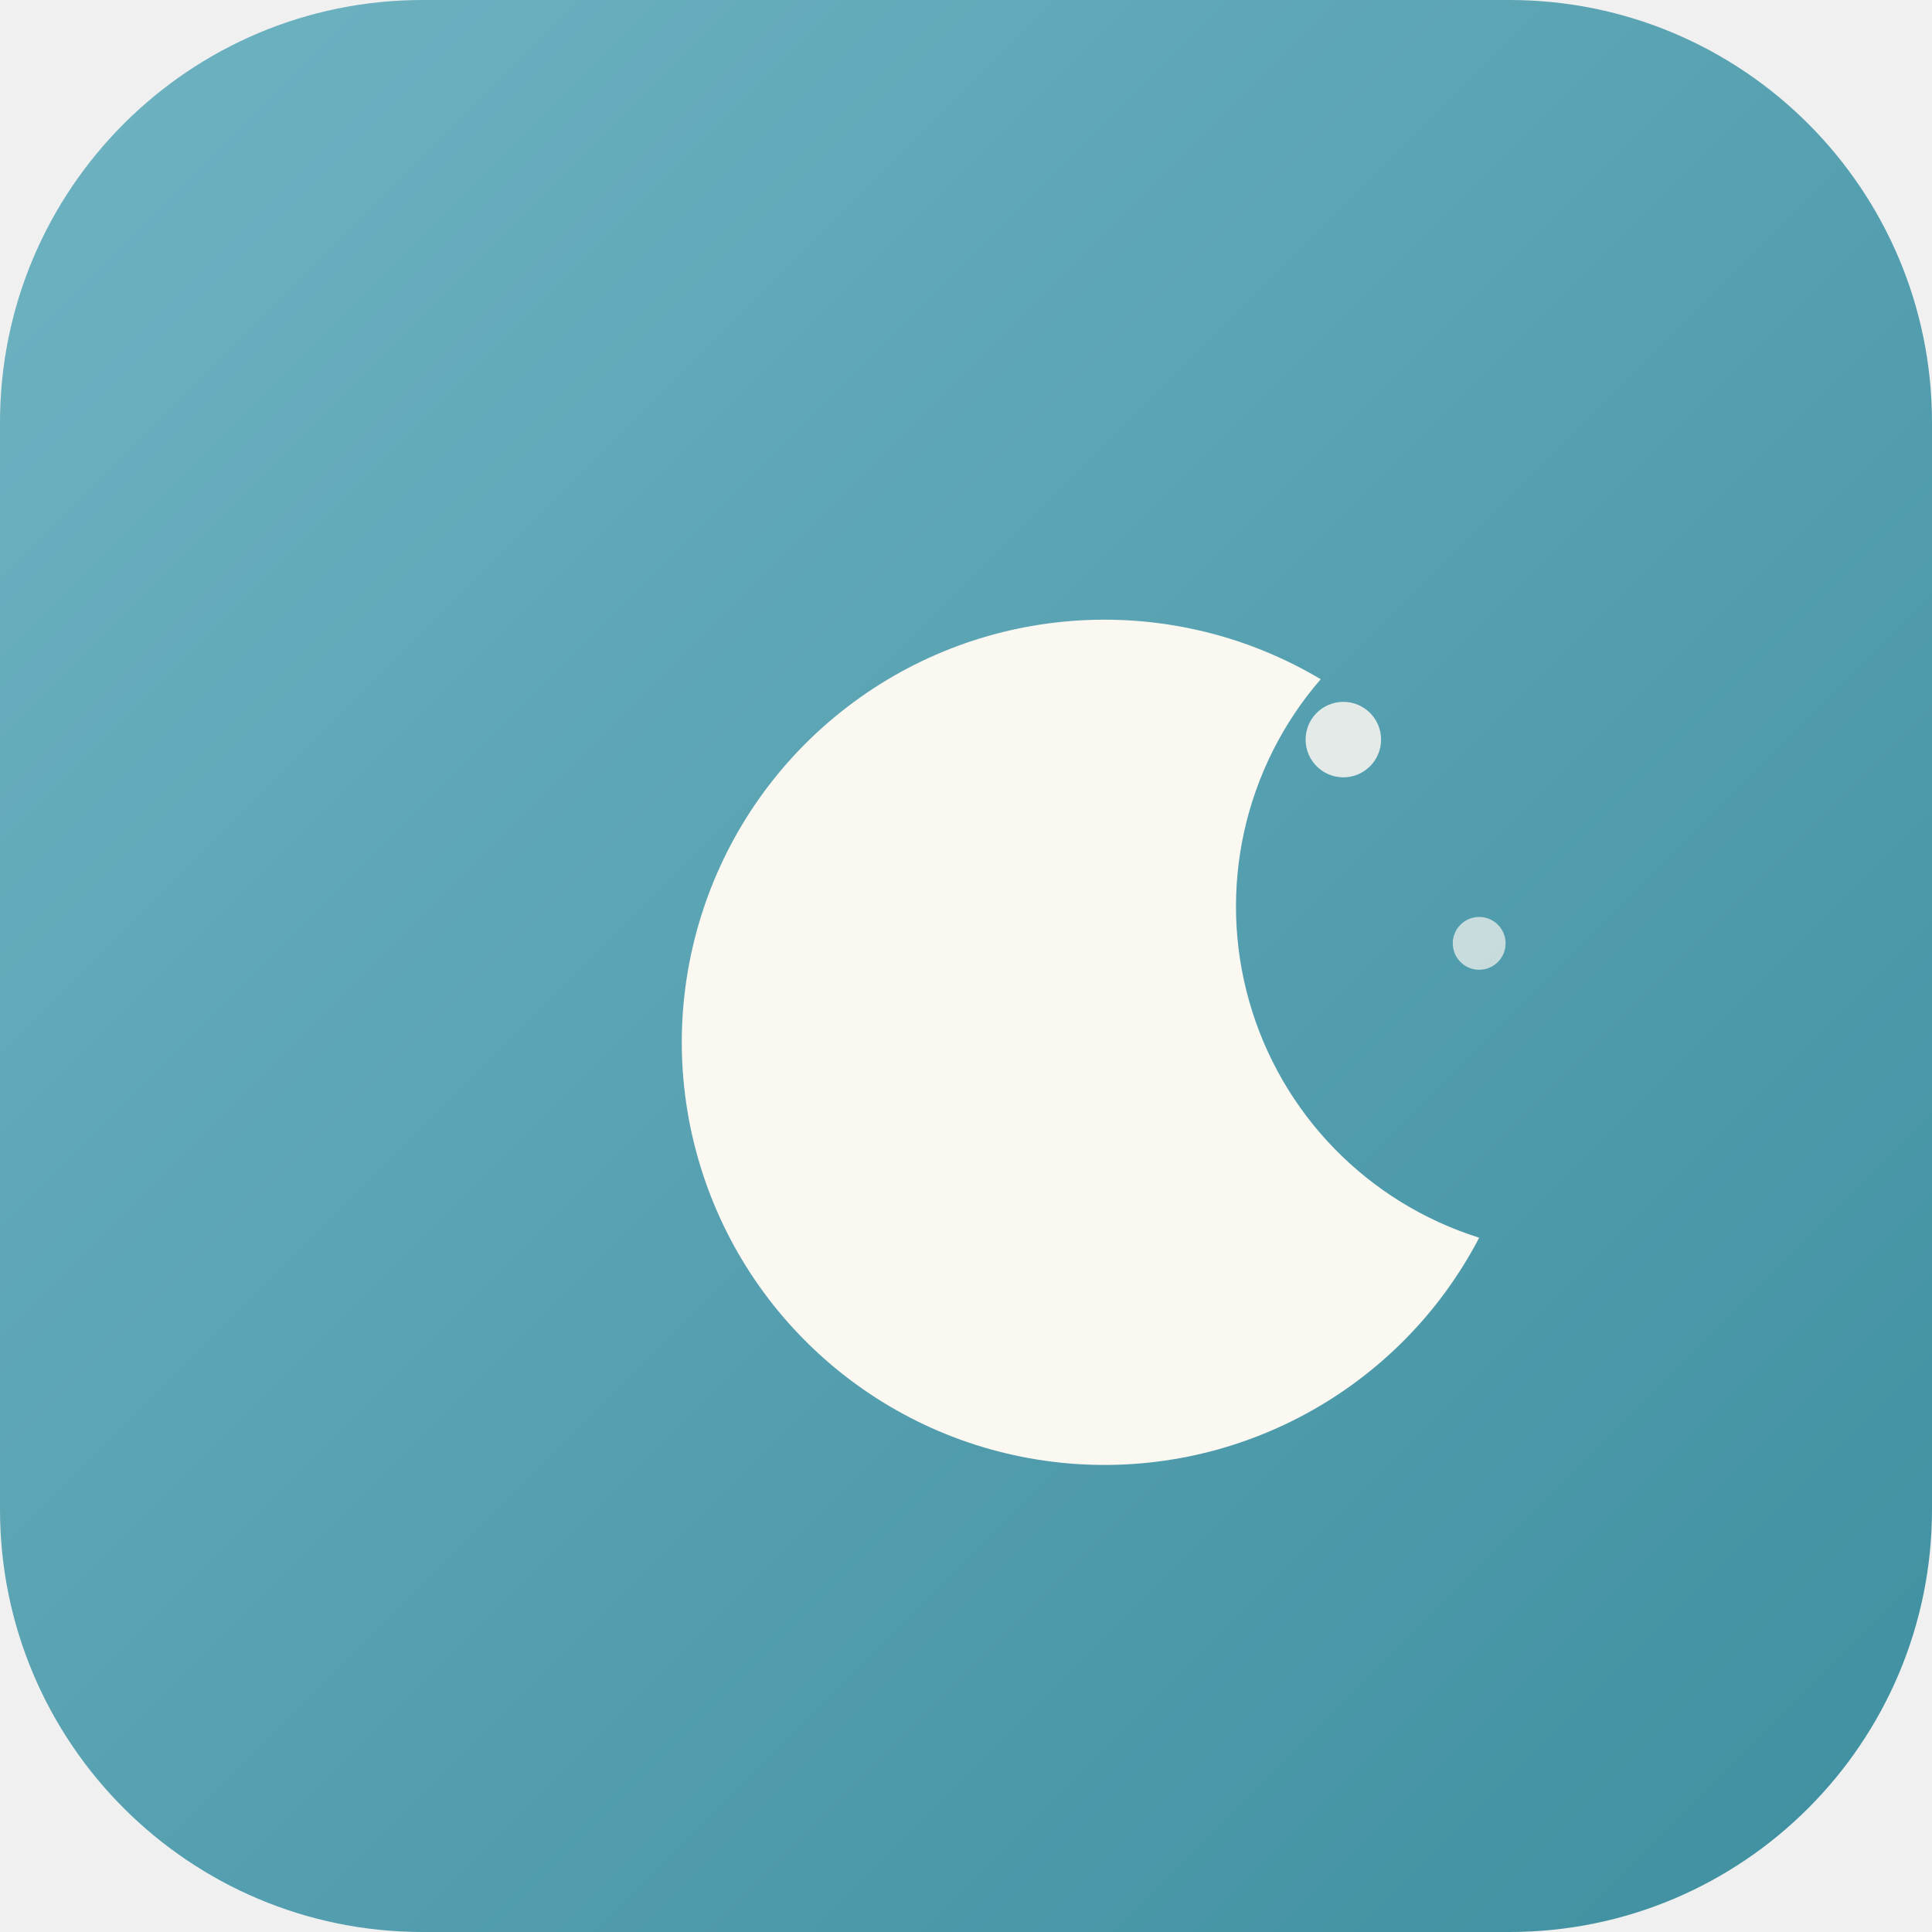
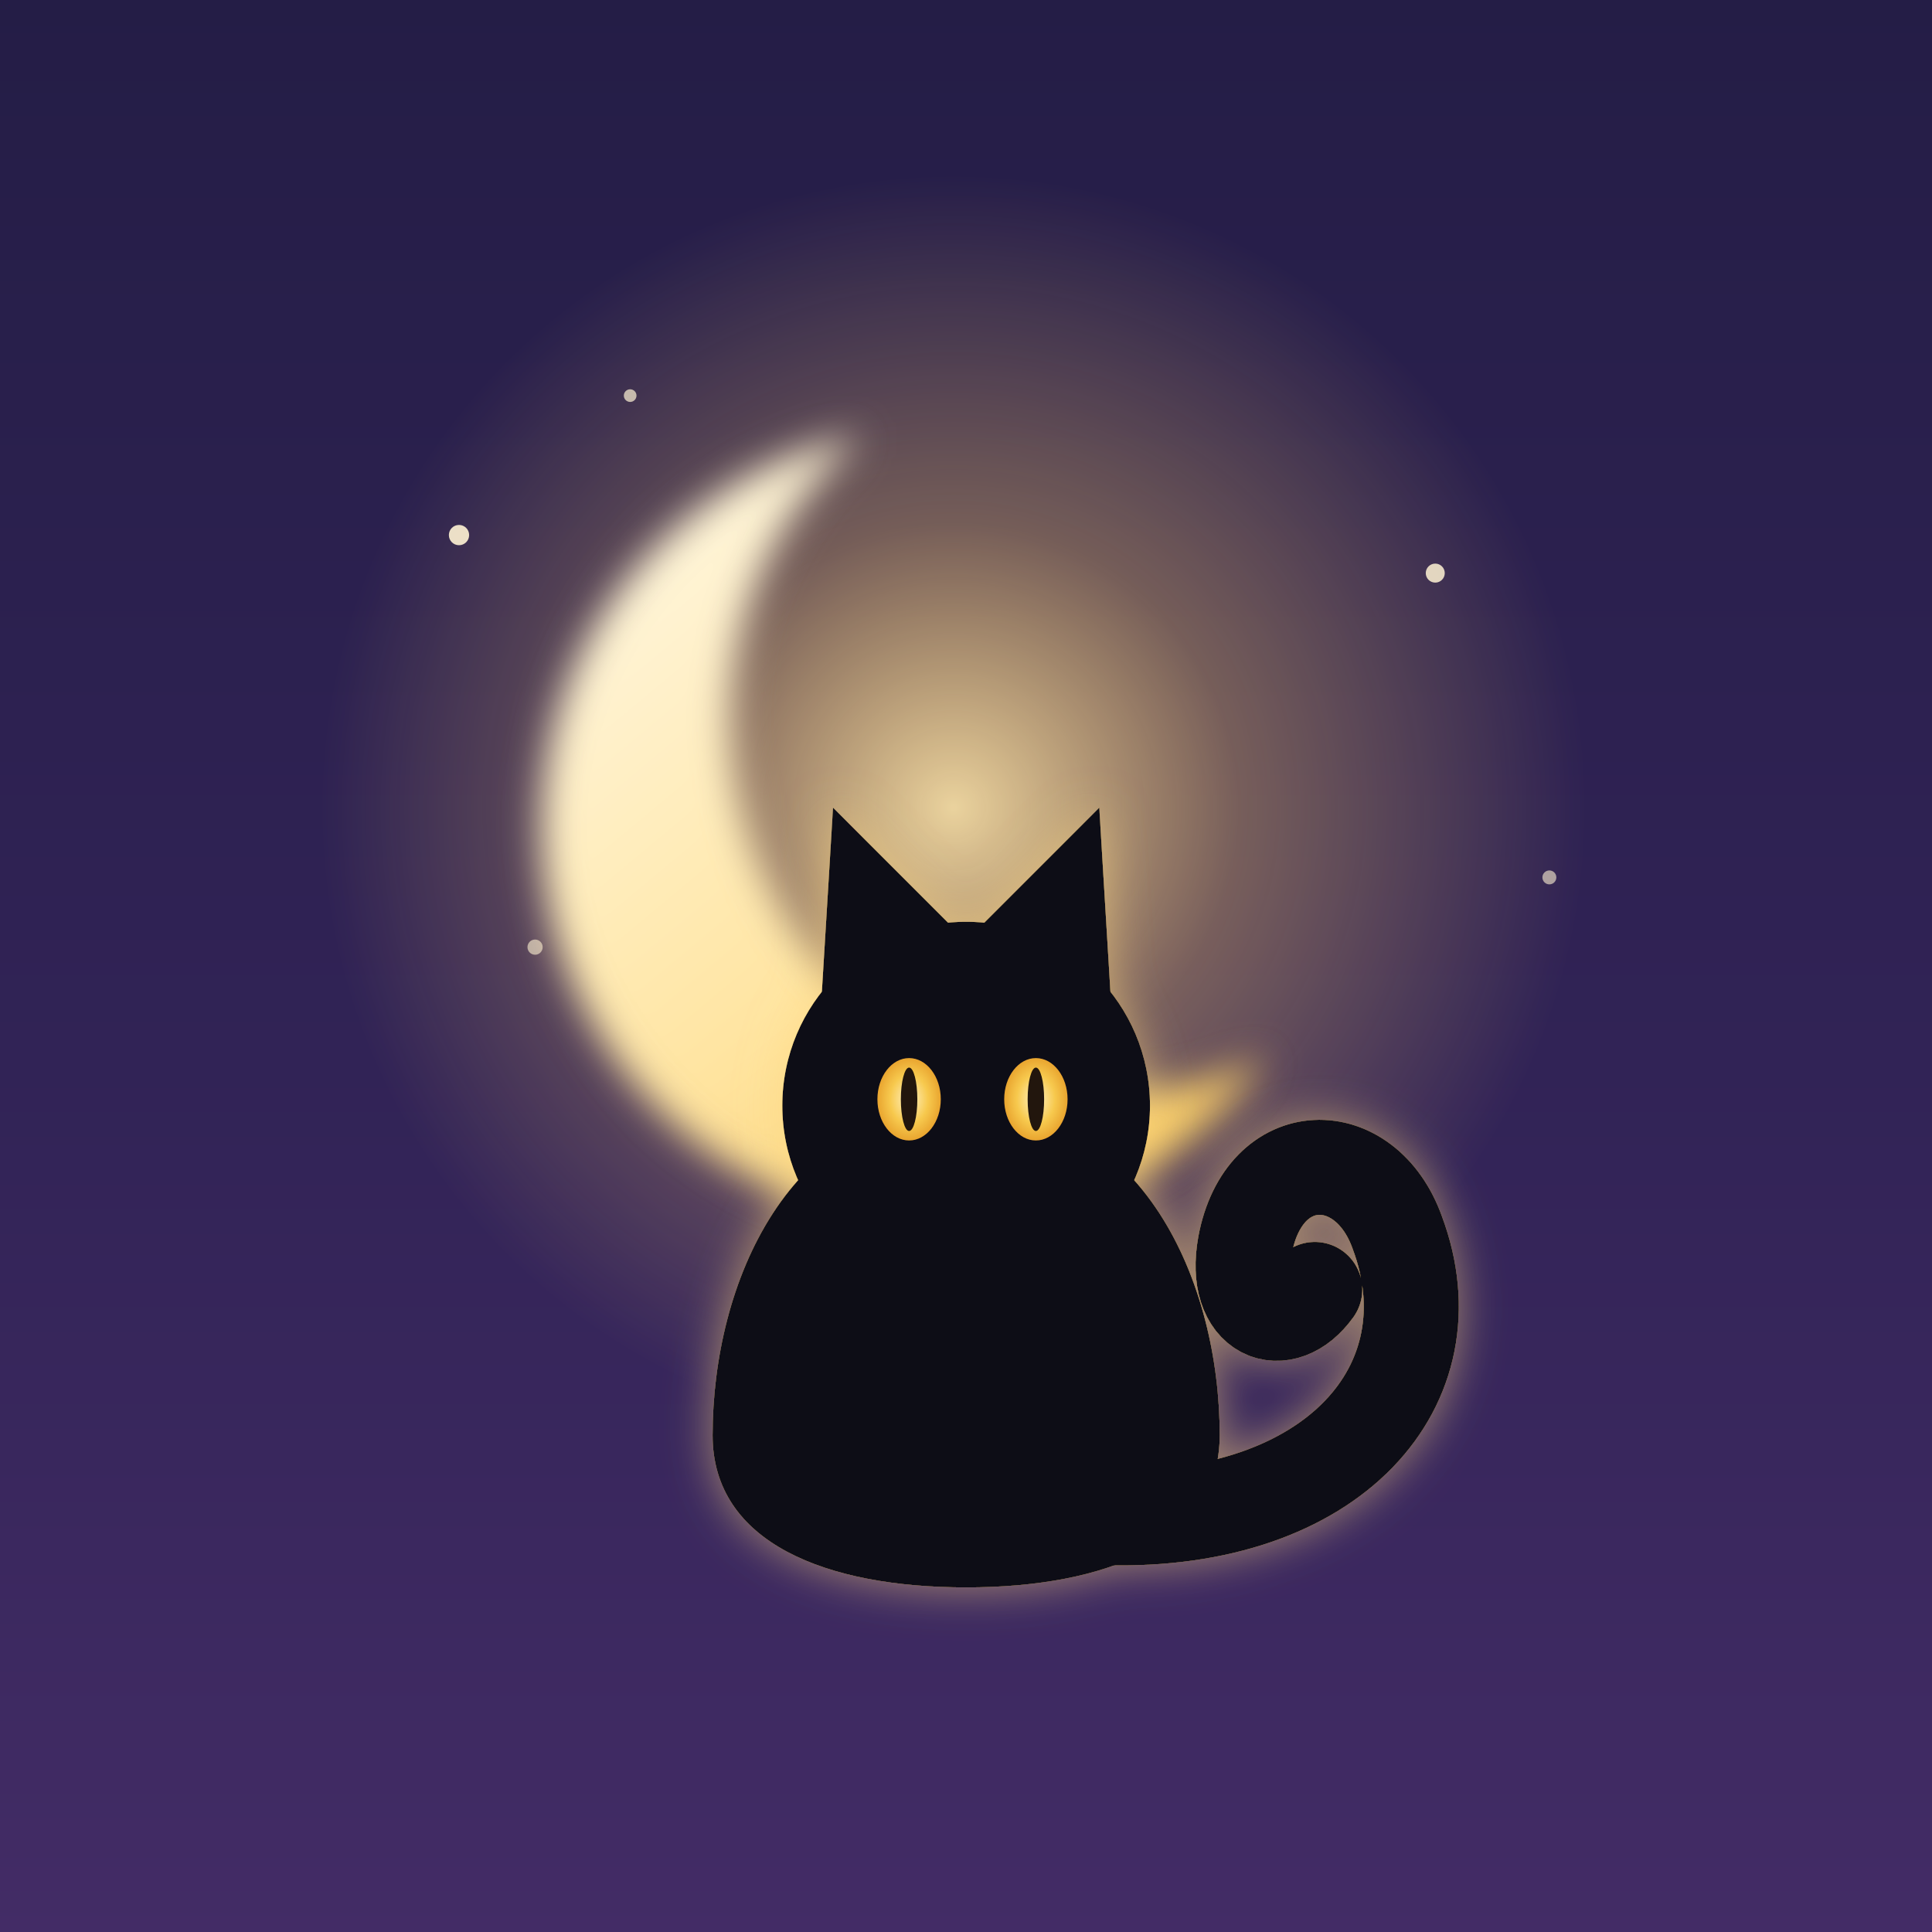
- <svg xmlns="http://www.w3.org/2000/svg" viewBox="0 0 512 512" width="512" height="512">
+ <svg xmlns="http://www.w3.org/2000/svg" viewBox="0 0 512 512" width="512" height="512" role="img" aria-label="Getsu">
  <defs>
-     <linearGradient id="g" x1="0" y1="0" x2="1" y2="1">
-       <stop offset="0" stop-color="#6fb3c2" />
-       <stop offset="1" stop-color="#3e8fa0" />
+     <linearGradient id="sky" x1="0" y1="0" x2="0" y2="1">
+       <stop offset="0" stop-color="#241d46" />
+       <stop offset="0.55" stop-color="#312356" />
+       <stop offset="1" stop-color="#432c66" />
    </linearGradient>
+     <linearGradient id="moon" x1="0.15" y1="0.1" x2="0.9" y2="1">
+       <stop offset="0" stop-color="#fff6dc" />
+       <stop offset="0.5" stop-color="#ffe4a0" />
+       <stop offset="1" stop-color="#f6c452" />
+     </linearGradient>
+     <radialGradient id="glow" cx="0.5" cy="0.5" r="0.5">
+       <stop offset="0" stop-color="#ffe6a6" stop-opacity="0.9" />
+       <stop offset="0.45" stop-color="#ffcf6b" stop-opacity="0.35" />
+       <stop offset="1" stop-color="#ffcf6b" stop-opacity="0" />
+     </radialGradient>
+     <radialGradient id="eye" cx="0.5" cy="0.5" r="0.5">
+       <stop offset="0" stop-color="#fff2c4" />
+       <stop offset="0.6" stop-color="#f7c94e" />
+       <stop offset="1" stop-color="#e9a52f" />
+     </radialGradient>
+     <mask id="crescent">
+       <rect width="512" height="512" fill="black" />
+       <circle cx="248" cy="212" r="126" fill="white" />
+       <circle cx="300" cy="178" r="118" fill="black" />
+     </mask>
+     <filter id="soften" x="-40%" y="-40%" width="180%" height="180%">
+       <feGaussianBlur stdDeviation="6" />
+     </filter>
+     <filter id="catglow" x="-40%" y="-40%" width="180%" height="180%">
+       <feDropShadow dx="0" dy="0" stdDeviation="7" flood-color="#ffd980" flood-opacity="0.55" />
+     </filter>
  </defs>
-   <rect width="512" height="512" rx="112" fill="url(#g)" />
-   <path fill="#fbf7f1" d="M330 150a112 112 0 1 0 42 148 92 92 0 0 1-42-148z" transform="translate(20 30)" />
-   <circle cx="356" cy="196" r="10" fill="#fbf7f1" opacity=".85" />
-   <circle cx="392" cy="250" r="7" fill="#fbf7f1" opacity=".7" />
+   <rect width="512" height="512" fill="url(#sky)" />
+   <g transform="translate(41 41) scale(0.84)">
+     <circle cx="252" cy="206" r="200" fill="url(#glow)" />
+     <g fill="#fff3d4">
+       <circle cx="96" cy="120" r="3.2" opacity="0.9" />
+       <circle cx="150" cy="76" r="2" opacity="0.7" />
+       <circle cx="404" cy="132" r="3" opacity="0.85" />
+       <circle cx="440" cy="228" r="2.2" opacity="0.6" />
+       <circle cx="120" cy="250" r="2.4" opacity="0.6" />
+     </g>
+     <g filter="url(#soften)">
+       <circle cx="248" cy="212" r="126" fill="url(#moon)" mask="url(#crescent)" />
+     </g>
+     <g filter="url(#catglow)">
+       <g fill="#0c0a18">
+         <path d="M300 430 C 372 432 410 388 392 340 C 382 312 350 312 344 344 C 340 366 356 372 366 358" fill="none" stroke="#0c0a18" stroke-width="30" stroke-linecap="round" />
+         <path d="M256 300 C 200 300 176 356 176 404 C 176 438 212 452 256 452 C 300 452 336 438 336 404 C 336 356 312 300 256 300 Z" />
+         <circle cx="256" cy="300" r="58" />
+         <path d="M210 272 L 214 206 L 262 254 Z" />
+         <path d="M302 272 L 298 206 L 250 254 Z" />
+       </g>
+       <g>
+         <ellipse cx="238" cy="298" rx="10" ry="13" fill="url(#eye)" />
+         <ellipse cx="278" cy="298" rx="10" ry="13" fill="url(#eye)" />
+         <ellipse cx="238" cy="298" rx="2.6" ry="10" fill="#20160a" />
+         <ellipse cx="278" cy="298" rx="2.6" ry="10" fill="#20160a" />
+       </g>
+     </g>
+   </g>
</svg>
